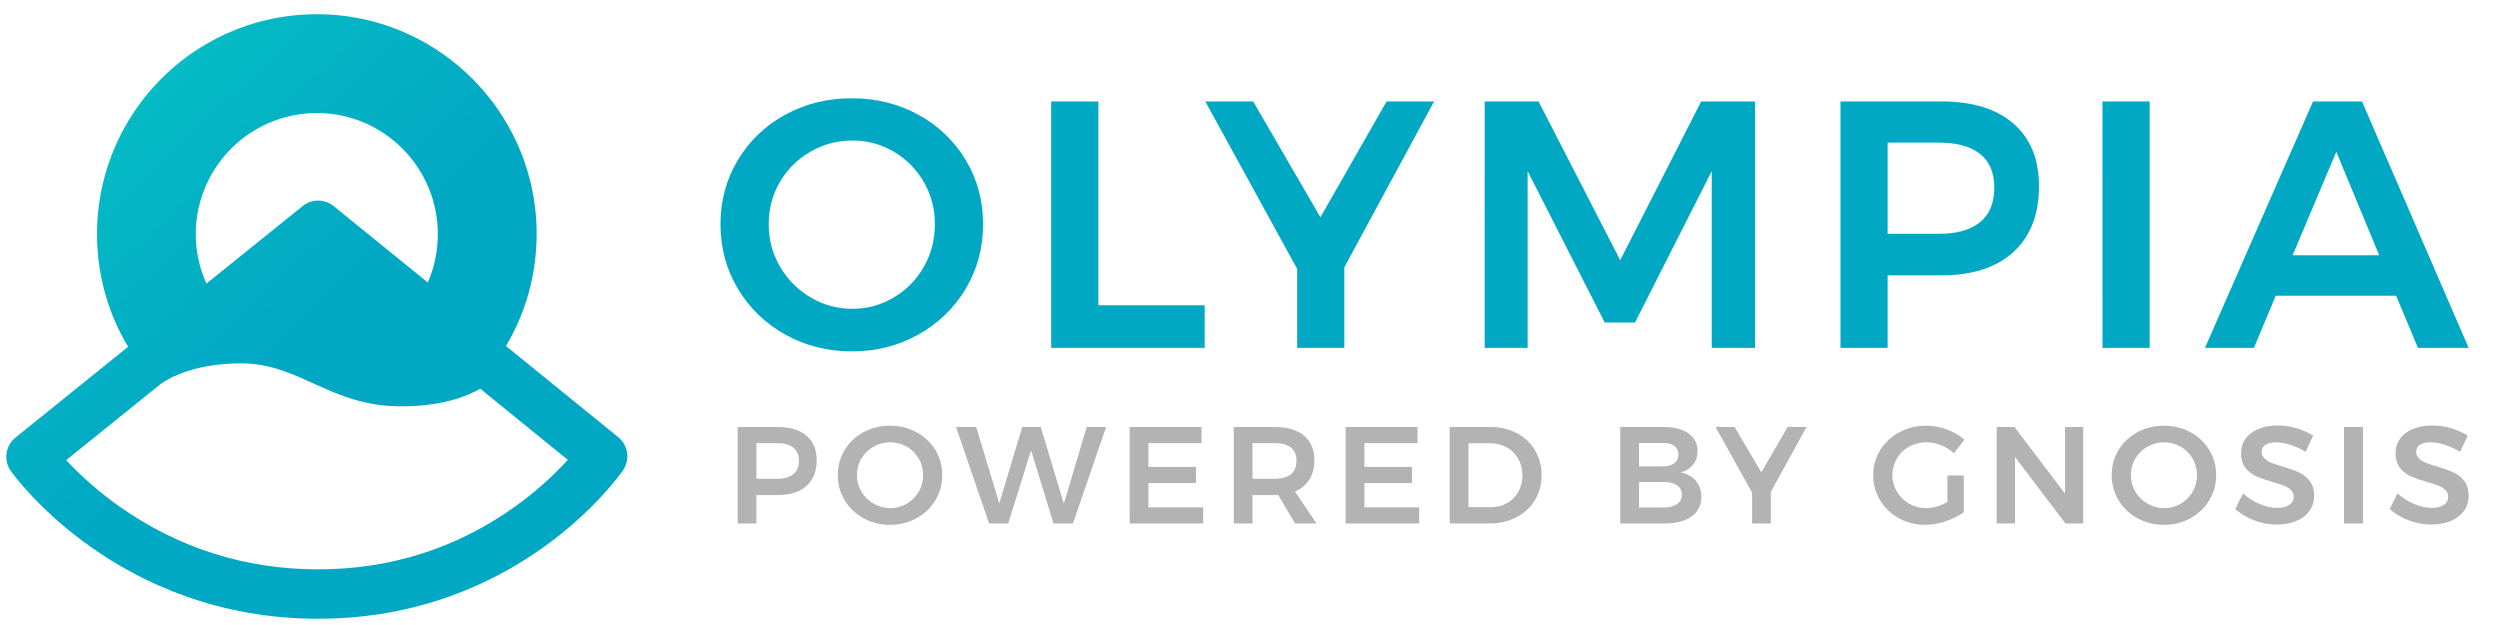
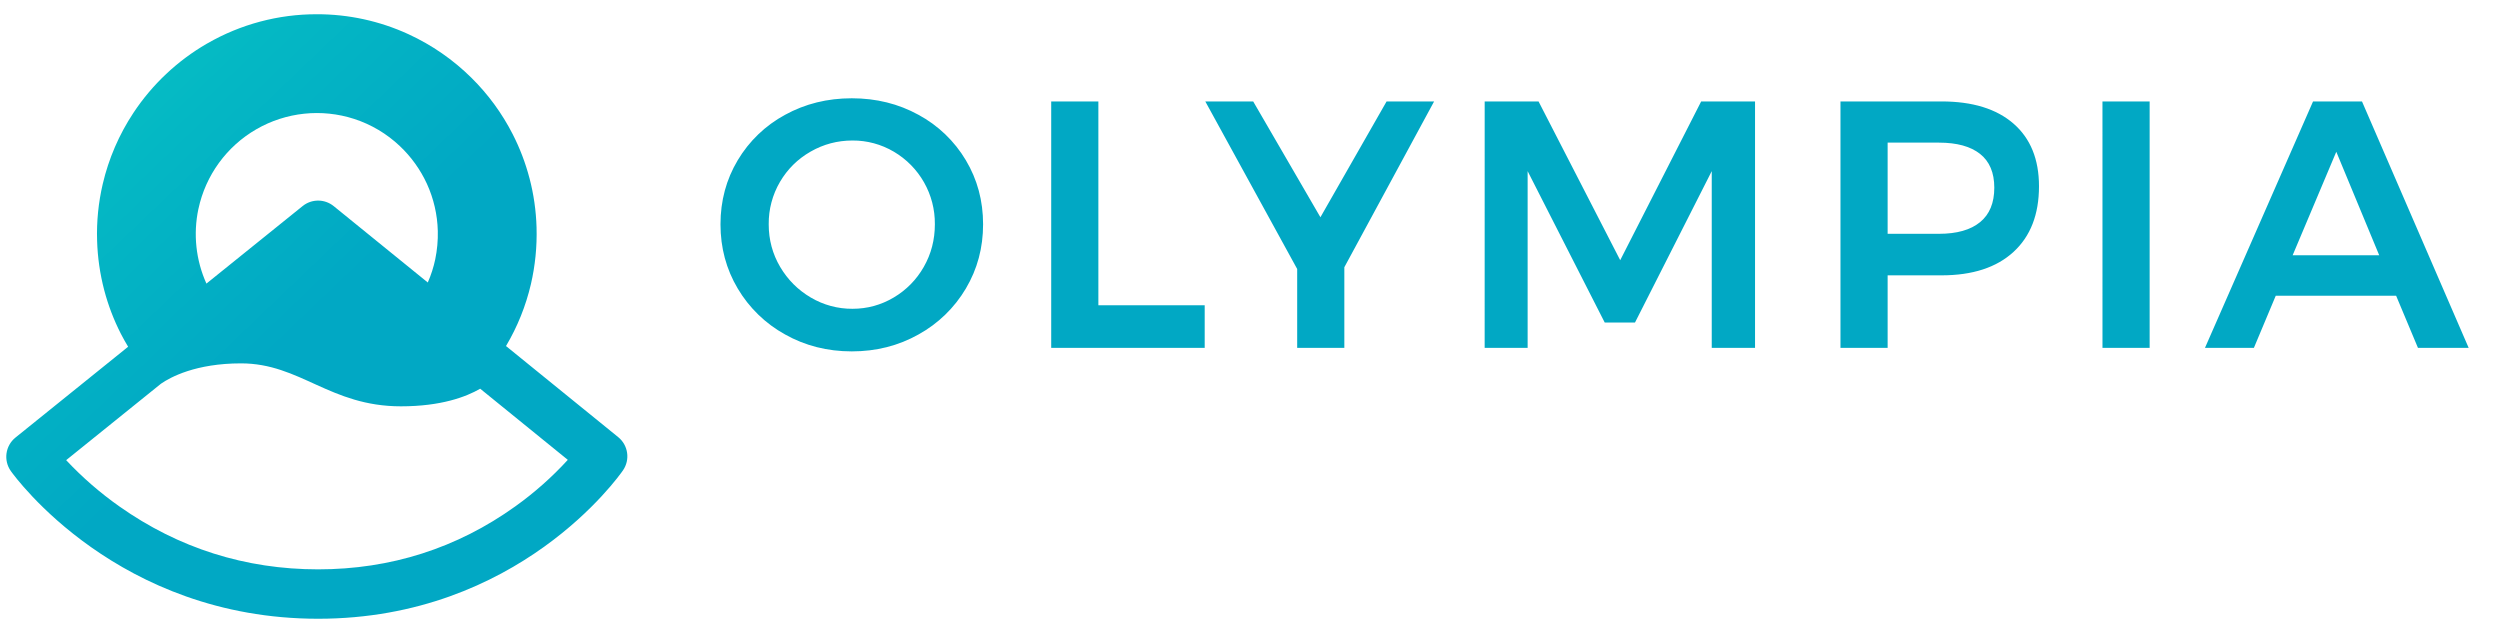
<svg xmlns="http://www.w3.org/2000/svg" width="132" height="33" viewBox="0 0 132 33">
  <defs>
    <linearGradient id="a" x1="15.463%" x2="84.555%" y1="20.419%" y2="91.403%">
      <stop offset="0%" stop-color="#05BBC4" />
      <stop offset="8.17%" stop-color="#04B7C4" />
      <stop offset="45.33%" stop-color="#01A8C4" />
    </linearGradient>
  </defs>
  <g fill="none" fill-rule="nonzero">
    <path fill="#01A8C4" d="M48.497 6.062a6.509 6.509 0 0 1 2.5 2.398c.607 1.016.91 2.144.91 3.383 0 1.24-.303 2.37-.91 3.392a6.62 6.62 0 0 1-2.5 2.425c-1.06.595-2.233.893-3.522.893-1.289 0-2.463-.298-3.522-.893a6.62 6.62 0 0 1-2.5-2.425c-.608-1.022-.911-2.153-.911-3.392 0-1.24.303-2.367.91-3.383a6.507 6.507 0 0 1 2.5-2.398c1.06-.582 2.234-.873 3.523-.873 1.289 0 2.463.291 3.522.873M42.8 8.005c-.682.39-1.22.923-1.617 1.598a4.34 4.34 0 0 0-.595 2.24c0 .818.202 1.567.604 2.249.403.681.942 1.22 1.617 1.617a4.27 4.27 0 0 0 2.203.595c.78 0 1.506-.198 2.175-.595a4.374 4.374 0 0 0 1.589-1.617c.39-.682.585-1.431.585-2.25a4.394 4.394 0 0 0-2.174-3.837 4.24 4.24 0 0 0-2.175-.586c-.793 0-1.53.195-2.212.586M55.504 5.356h2.49v10.762h5.614v2.249h-8.104zM75.721 5.356l-4.74 8.754v4.257h-2.49v-4.164L63.64 5.356h2.528l3.55 6.115 3.494-6.115zM78.391 5.356h2.844l4.312 8.383 4.275-8.383h2.844v13.01H90.38v-9.33l-4.052 7.993h-1.599l-4.07-7.993v9.33H78.39zM106.312 6.527c.898.78 1.347 1.884 1.347 3.308 0 1.487-.449 2.643-1.347 3.467-.899.824-2.165 1.236-3.801 1.236h-2.844v3.829h-2.49V5.356h5.334c1.636 0 2.902.39 3.8 1.17m-1.765 5.205c.502-.409.753-1.016.753-1.821 0-.793-.251-1.388-.753-1.785-.502-.396-1.224-.594-2.165-.594h-2.714v4.814h2.714c.941 0 1.663-.205 2.165-.614M111.01 5.356h2.491v13.011h-2.49zM127.668 18.367l-1.152-2.751h-6.357l-1.153 2.75h-2.583l5.706-13.01h2.584l5.632 13.01h-2.677zm-6.617-4.888h4.572l-2.267-5.465-2.305 5.465z" />
-     <path fill="#B3B3B3" d="M42.584 23.003c.358.306.536.738.536 1.295 0 .583-.178 1.035-.536 1.357-.357.323-.861.484-1.512.484h-1.13v1.499h-.991v-5.093h2.121c.65 0 1.155.152 1.512.458m-.702 2.038c.2-.16.3-.398.3-.714 0-.31-.1-.543-.3-.698-.2-.155-.487-.233-.861-.233h-1.08v1.885h1.08c.374 0 .661-.08.86-.24M48.394 22.821c.42.228.752.541.994.939.241.398.362.84.362 1.324 0 .485-.12.928-.362 1.328s-.573.717-.994.95c-.422.232-.889.349-1.401.349-.513 0-.98-.117-1.401-.35a2.612 2.612 0 0 1-.995-.95 2.52 2.52 0 0 1-.362-1.327c0-.485.12-.926.362-1.324a2.57 2.57 0 0 1 .995-.939 2.895 2.895 0 0 1 1.4-.342c.513 0 .98.114 1.402.342m-2.266.76a1.716 1.716 0 0 0-.644.626 1.678 1.678 0 0 0-.236.877c0 .32.08.614.24.88a1.775 1.775 0 0 0 1.52.866 1.727 1.727 0 0 0 1.73-1.746 1.707 1.707 0 0 0-.865-1.503 1.708 1.708 0 0 0-.866-.229c-.315 0-.608.077-.88.23M57.376 22.545h1.028l-1.752 5.093h-1.028l-1.183-3.864-1.205 3.864h-1.012l-1.745-5.093h1.064l1.22 4.038 1.212-4.038h.976l1.22 4.052zM59.647 22.545h3.793v.851h-2.802v1.259h2.513v.851h-2.513v1.28h2.89v.852h-3.88zM68.38 27.638l-.895-1.506c-.04.005-.101.007-.185.007h-1.168v1.499h-.99v-5.093H67.3c.67 0 1.188.152 1.553.458.364.306.547.738.547 1.295 0 .398-.088.738-.263 1.019a1.6 1.6 0 0 1-.765.633l1.138 1.688h-1.13zm-2.248-2.357H67.3c.375 0 .66-.08.858-.24.197-.16.295-.398.295-.714 0-.31-.098-.543-.295-.698-.198-.155-.483-.233-.858-.233h-1.168v1.885zM71.052 22.545h3.792v.851h-2.802v1.259h2.514v.851h-2.514v1.28h2.891v.852h-3.881zM80.087 22.869c.41.215.73.517.961.905.232.389.348.828.348 1.318 0 .49-.117.927-.351 1.313a2.447 2.447 0 0 1-.973.905 2.98 2.98 0 0 1-1.412.328h-2.114v-5.093h2.151c.518 0 .981.108 1.39.324m-.514 3.696c.254-.143.453-.342.595-.597.143-.255.215-.544.215-.87 0-.324-.074-.617-.222-.876a1.558 1.558 0 0 0-.61-.604 1.764 1.764 0 0 0-.868-.215h-1.146v3.377h1.182c.316 0 .6-.072.854-.215M89.155 22.887c.317.228.476.538.476.931 0 .281-.08.523-.24.724-.16.201-.38.336-.662.404.345.063.615.208.81.436.194.229.292.512.292.852 0 .436-.172.78-.514 1.03-.343.25-.81.374-1.4.374H85.55v-5.093h2.3c.551 0 .986.114 1.305.342m-.755 1.571a.554.554 0 0 0 .219-.465.527.527 0 0 0-.219-.451c-.145-.107-.346-.158-.602-.153h-1.257v1.237h1.257c.256 0 .457-.056.602-.168m.137 2.161a.582.582 0 0 0 .266-.509.561.561 0 0 0-.266-.491c-.177-.12-.424-.176-.74-.171h-1.256v1.346h1.257c.315.005.562-.053.739-.175M95.386 22.545L93.5 25.972v1.666h-.99v-1.63l-1.93-3.463h1.005l1.412 2.394 1.39-2.394zM102.823 25.106h.865v1.935c-.271.2-.592.36-.961.484-.37.124-.732.186-1.087.186-.508 0-.97-.117-1.386-.35a2.626 2.626 0 0 1-.987-.949 2.52 2.52 0 0 1-.362-1.328c0-.485.123-.925.37-1.32a2.65 2.65 0 0 1 1.008-.94c.427-.23.899-.345 1.416-.345.37 0 .734.066 1.094.197.36.13.67.31.932.538l-.562.72a2.137 2.137 0 0 0-.684-.429 2.116 2.116 0 0 0-.78-.153 1.81 1.81 0 0 0-.898.23 1.703 1.703 0 0 0-.883 1.502c0 .32.08.614.24.88a1.783 1.783 0 0 0 1.549.866c.177 0 .363-.028.558-.084.194-.055.38-.134.558-.236v-1.404zM109.032 22.545h.962v5.093h-.94l-2.66-3.507v3.507h-.97v-5.093h.94l2.668 3.514zM115.656 22.821c.421.228.753.541.994.939.242.398.363.84.363 1.324 0 .485-.121.928-.363 1.328-.241.4-.573.717-.994.95-.421.232-.888.349-1.4.349-.513 0-.98-.117-1.402-.35a2.614 2.614 0 0 1-.994-.95 2.52 2.52 0 0 1-.362-1.327c0-.485.12-.926.362-1.324.241-.398.573-.71.994-.939a2.895 2.895 0 0 1 1.401-.342c.513 0 .98.114 1.401.342m-2.266.76a1.716 1.716 0 0 0-.643.626 1.678 1.678 0 0 0-.237.877c0 .32.08.614.24.88a1.774 1.774 0 0 0 1.52.866 1.726 1.726 0 0 0 1.73-1.746 1.706 1.706 0 0 0-.865-1.503 1.708 1.708 0 0 0-.865-.229c-.315 0-.609.077-.88.23M120.92 23.483a2.498 2.498 0 0 0-.736-.13c-.236 0-.424.043-.562.13a.409.409 0 0 0-.207.364c0 .14.048.259.144.353.096.095.217.172.363.233.145.06.343.127.595.2.35.102.637.204.86.306.225.102.416.252.574.45.158.2.236.462.236.786 0 .31-.085.581-.255.812-.17.23-.404.406-.702.527-.298.122-.64.182-1.024.182-.404 0-.798-.073-1.183-.222a3.365 3.365 0 0 1-1.005-.593l.414-.829c.261.238.554.424.88.56.325.136.628.204.909.204.276 0 .493-.052.65-.157a.485.485 0 0 0 .237-.425.485.485 0 0 0-.144-.36 1.073 1.073 0 0 0-.366-.23 6.882 6.882 0 0 0-.606-.196 7.244 7.244 0 0 1-.858-.298 1.485 1.485 0 0 1-.569-.44c-.158-.197-.237-.455-.237-.776 0-.295.08-.554.24-.774.16-.221.388-.392.68-.513a2.644 2.644 0 0 1 1.017-.182c.336 0 .667.048.995.145.327.097.62.228.876.393l-.4.851a3.77 3.77 0 0 0-.816-.37M123.764 22.545h1v5.093h-1zM129.077 23.483a2.5 2.5 0 0 0-.736-.13c-.236 0-.424.043-.562.13a.409.409 0 0 0-.207.364c0 .14.048.259.144.353.096.095.217.172.362.233.146.06.344.127.596.2.35.102.636.204.86.306.225.102.416.252.574.45.157.2.236.462.236.786 0 .31-.085.581-.255.812-.17.23-.404.406-.702.527-.298.122-.64.182-1.024.182-.404 0-.799-.073-1.183-.222a3.363 3.363 0 0 1-1.005-.593l.414-.829c.26.238.554.424.88.56.325.136.628.204.909.204.276 0 .493-.052.65-.157a.485.485 0 0 0 .237-.425.485.485 0 0 0-.144-.36 1.071 1.071 0 0 0-.366-.23 6.877 6.877 0 0 0-.606-.196 7.239 7.239 0 0 1-.858-.298 1.485 1.485 0 0 1-.57-.44c-.157-.197-.236-.455-.236-.776 0-.295.08-.554.24-.774.16-.221.387-.392.68-.513a2.645 2.645 0 0 1 1.017-.182c.335 0 .667.048.995.145.327.097.62.228.876.393l-.4.851a3.76 3.76 0 0 0-.816-.37" />
    <path fill="url(#a)" d="M32.31 22.41l-5.925-4.81a11.548 11.548 0 0 0 1.315-3.268 11.78 11.78 0 0 0 .298-2.994 11.562 11.562 0 0 0-.374-2.606h-.001a11.53 11.53 0 0 0-.882-2.313 11.605 11.605 0 0 0-2.175-2.976 11.662 11.662 0 0 0-3.333-2.309A11.529 11.529 0 0 0 16.396.081a11.537 11.537 0 0 0-5.78 1.54l-.03.016a11.664 11.664 0 0 0-3.871 3.647 11.578 11.578 0 0 0-1.622 3.758 11.56 11.56 0 0 0-.298 2.994 11.679 11.679 0 0 0 .374 2.606 11.528 11.528 0 0 0 .882 2.313c.119.232.248.459.382.682L.486 22.431a1.304 1.304 0 0 0-.245 1.771c.227.318 5.663 7.797 16.224 7.797 10.572 0 15.876-7.516 16.097-7.836a1.305 1.305 0 0 0-.252-1.753zM10.145 10.358a6.395 6.395 0 0 1 8.226-4.749 6.361 6.361 0 0 1 2.407 1.431 6.441 6.441 0 0 1 1.432 1.996 6.377 6.377 0 0 1 .574 2.49l.002-.001h-.002a6.583 6.583 0 0 1-.134 1.49 6.27 6.27 0 0 1-.395 1.23l-4.968-4.033a1.304 1.304 0 0 0-1.64-.003l-5.08 4.094a6.377 6.377 0 0 1-.423-3.945zM26.88 26.063c-3.078 2.208-6.582 3.328-10.416 3.328-3.838 0-7.368-1.118-10.493-3.323a18.27 18.27 0 0 1-2.81-2.443l5.008-4.037c.501-.346 1.84-1.073 4.224-1.073 3.128 0 4.692 2.268 8.445 2.268 2.115 0 3.435-.497 4.184-.93l4.626 3.756a17.735 17.735 0 0 1-2.768 2.454z" transform="translate(.332 .671)" />
  </g>
</svg>
